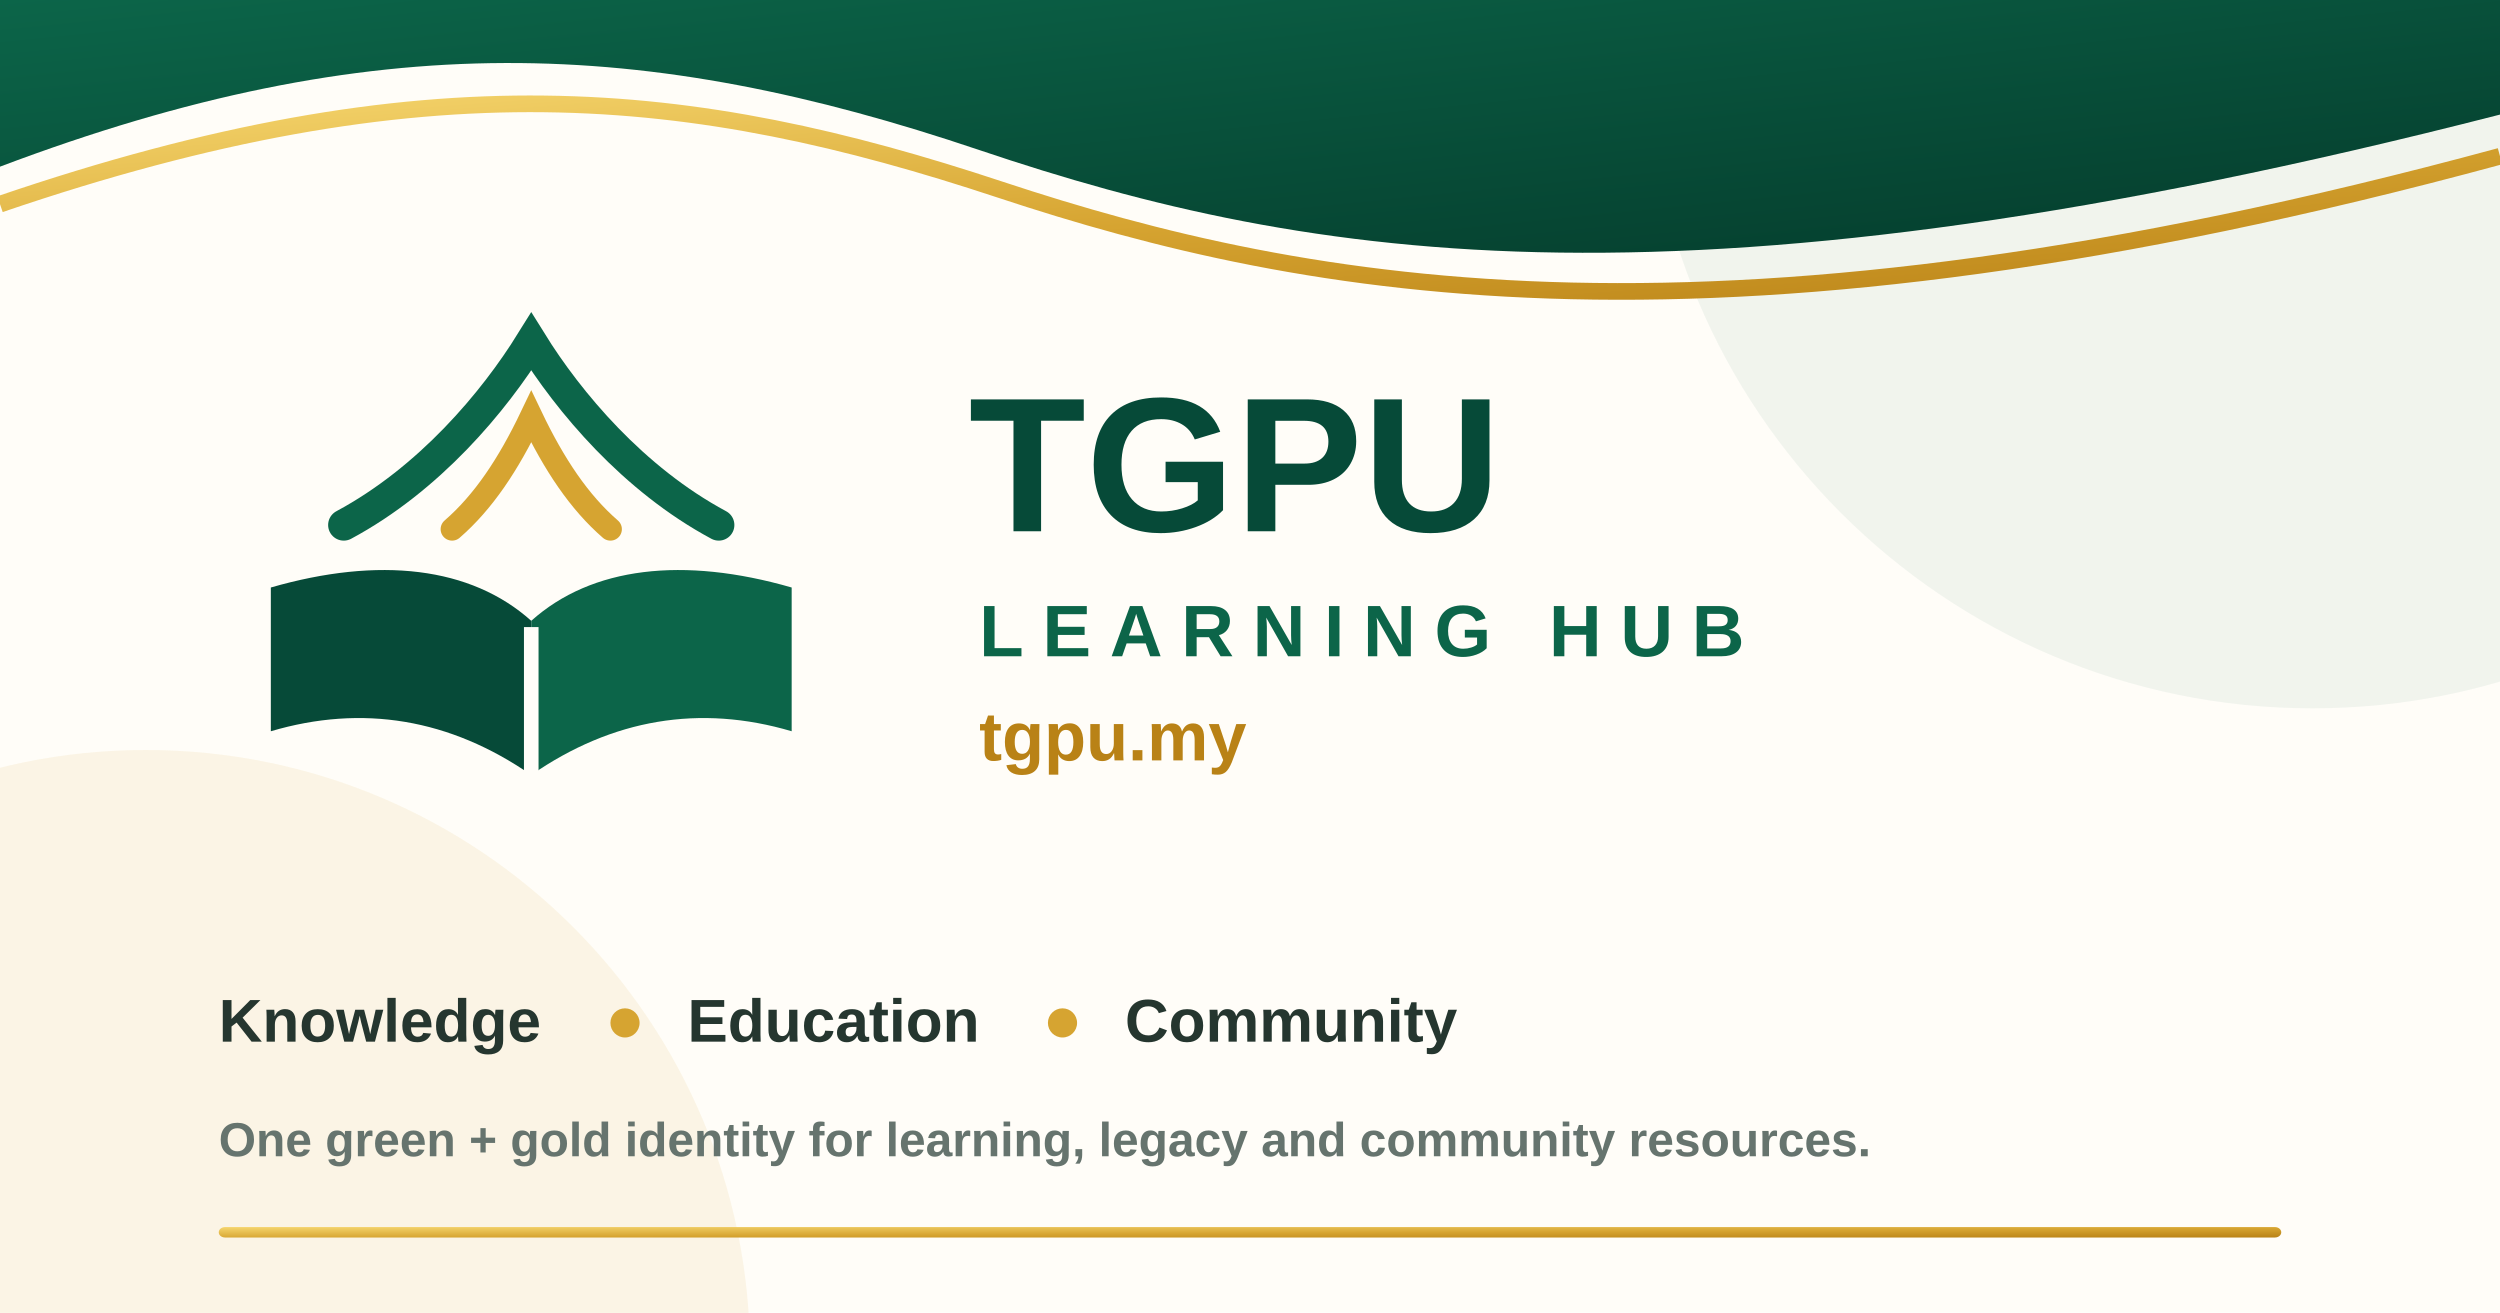
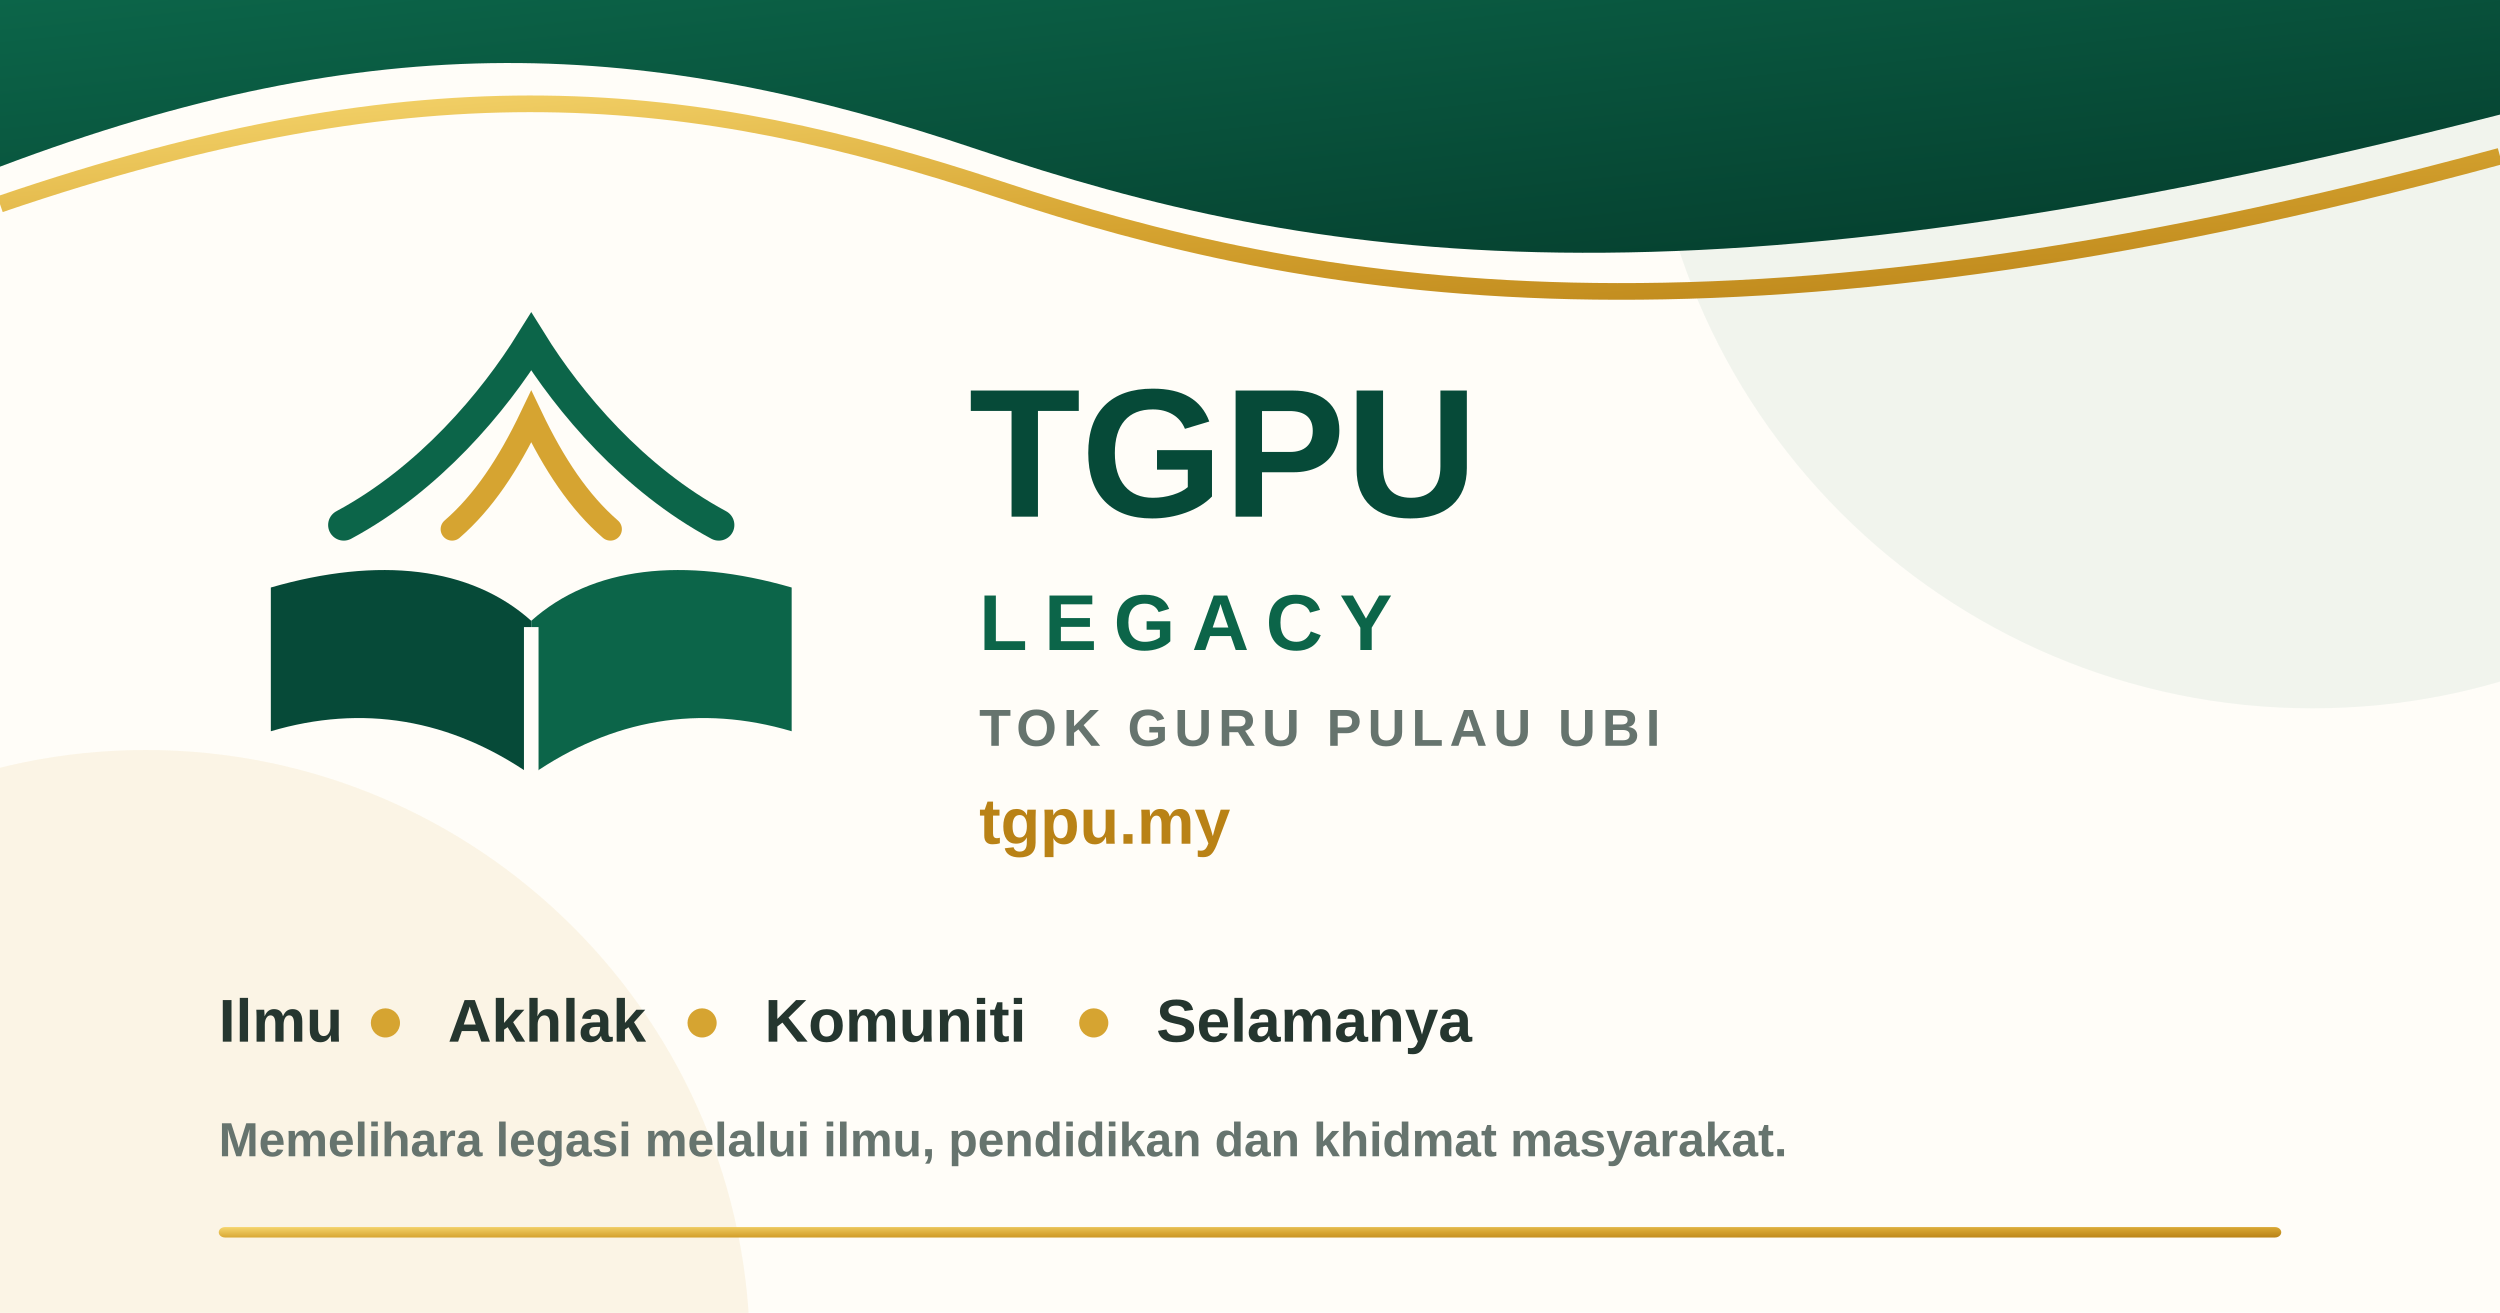
<svg xmlns="http://www.w3.org/2000/svg" width="1200" height="630" viewBox="0 0 1200 630" role="img" aria-labelledby="title desc">
  <defs>
    <linearGradient id="g" x1="0" y1="0" x2="1" y2="1">
      <stop offset="0" stop-color="#0c6549" />
      <stop offset="1" stop-color="#043c2c" />
    </linearGradient>
    <linearGradient id="gold" x1="0" y1="0" x2="1" y2="1">
      <stop offset="0" stop-color="#f5d56d" />
      <stop offset="0.55" stop-color="#d6a431" />
      <stop offset="1" stop-color="#b98216" />
    </linearGradient>
  </defs>
  <rect width="1200" height="630" fill="#fffdf8" />
  <circle cx="1110" cy="20" r="320" fill="#0c6549" opacity=".06" />
  <circle cx="70" cy="650" r="290" fill="#d6a431" opacity=".10" />
  <path d="M0 80C180 12 310 18 470 72S810 155 1200 55V0H0Z" fill="url(#g)" />
  <path d="M0 98C205 28 332 42 480 91S824 177 1200 75" fill="none" stroke="url(#gold)" stroke-width="8" />
  <g transform="translate(105 164)">
    <path d="M60 88C101 66 132 29 150 0c18 29 49 66 90 88" fill="none" stroke="#0c6549" stroke-width="15" stroke-linecap="round" />
    <path d="M112 90c15-13 27-31 38-54 11 23 23 41 38 54" fill="none" stroke="#d6a431" stroke-width="11" stroke-linecap="round" />
    <path d="M25 118c52-15 96-10 125 16v74c-39-27-81-34-125-21Z" fill="#064a38" />
    <path d="M275 118c-52-15-96-10-125 16v74c39-27 81-34 125-21Z" fill="#0c6549" />
    <path d="M150 137v78" stroke="#fffdf8" stroke-width="7" />
  </g>
  <g font-family="Arial, Helvetica, sans-serif">
-     <text x="465" y="255" font-size="92" font-weight="900" fill="#064a38">TGPU</text>
-     <text x="470" y="315" font-size="35" font-weight="800" letter-spacing="9" fill="#0c6549">LEARNING HUB</text>
-     <text x="470" y="365" font-size="33" font-weight="800" fill="#b98216">tgpu.my</text>
-     <text x="105" y="500" font-size="29" font-weight="700" fill="#25362f">Knowledge</text>
-     <circle cx="300" cy="491" r="7" fill="#d6a431" />
-     <text x="330" y="500" font-size="29" font-weight="700" fill="#25362f">Education</text>
-     <circle cx="510" cy="491" r="7" fill="#d6a431" />
-     <text x="540" y="500" font-size="29" font-weight="700" fill="#25362f">Community</text>
-     <text x="105" y="555" font-size="23" font-weight="700" fill="#66746e">One green + gold identity for learning, legacy and community resources.</text>
+     <text x="465" y="248" font-size="88" font-weight="900" fill="#064a38">TGPU</text>
+     <text x="470" y="312" font-size="38" font-weight="800" letter-spacing="8" fill="#0c6549">LEGACY</text>
+     <text x="470" y="358" font-size="25" font-weight="700" letter-spacing="3" fill="#66746e">TOK GURU PULAU UBI</text>
+     <text x="470" y="405" font-size="31" font-weight="800" fill="#b98216">tgpu.my</text>
+     <text x="105" y="500" font-size="29" font-weight="700" fill="#25362f">Ilmu</text>
+     <circle cx="185" cy="491" r="7" fill="#d6a431" />
+     <text x="215" y="500" font-size="29" font-weight="700" fill="#25362f">Akhlak</text>
+     <circle cx="337" cy="491" r="7" fill="#d6a431" />
+     <text x="367" y="500" font-size="29" font-weight="700" fill="#25362f">Komuniti</text>
+     <circle cx="525" cy="491" r="7" fill="#d6a431" />
+     <text x="555" y="500" font-size="29" font-weight="700" fill="#25362f">Selamanya</text>
+     <text x="105" y="555" font-size="23" font-weight="700" fill="#66746e">Memelihara legasi melalui ilmu, pendidikan dan khidmat masyarakat.</text>
  </g>
  <rect x="105" y="589" width="990" height="5" rx="3" fill="url(#gold)" />
</svg>
